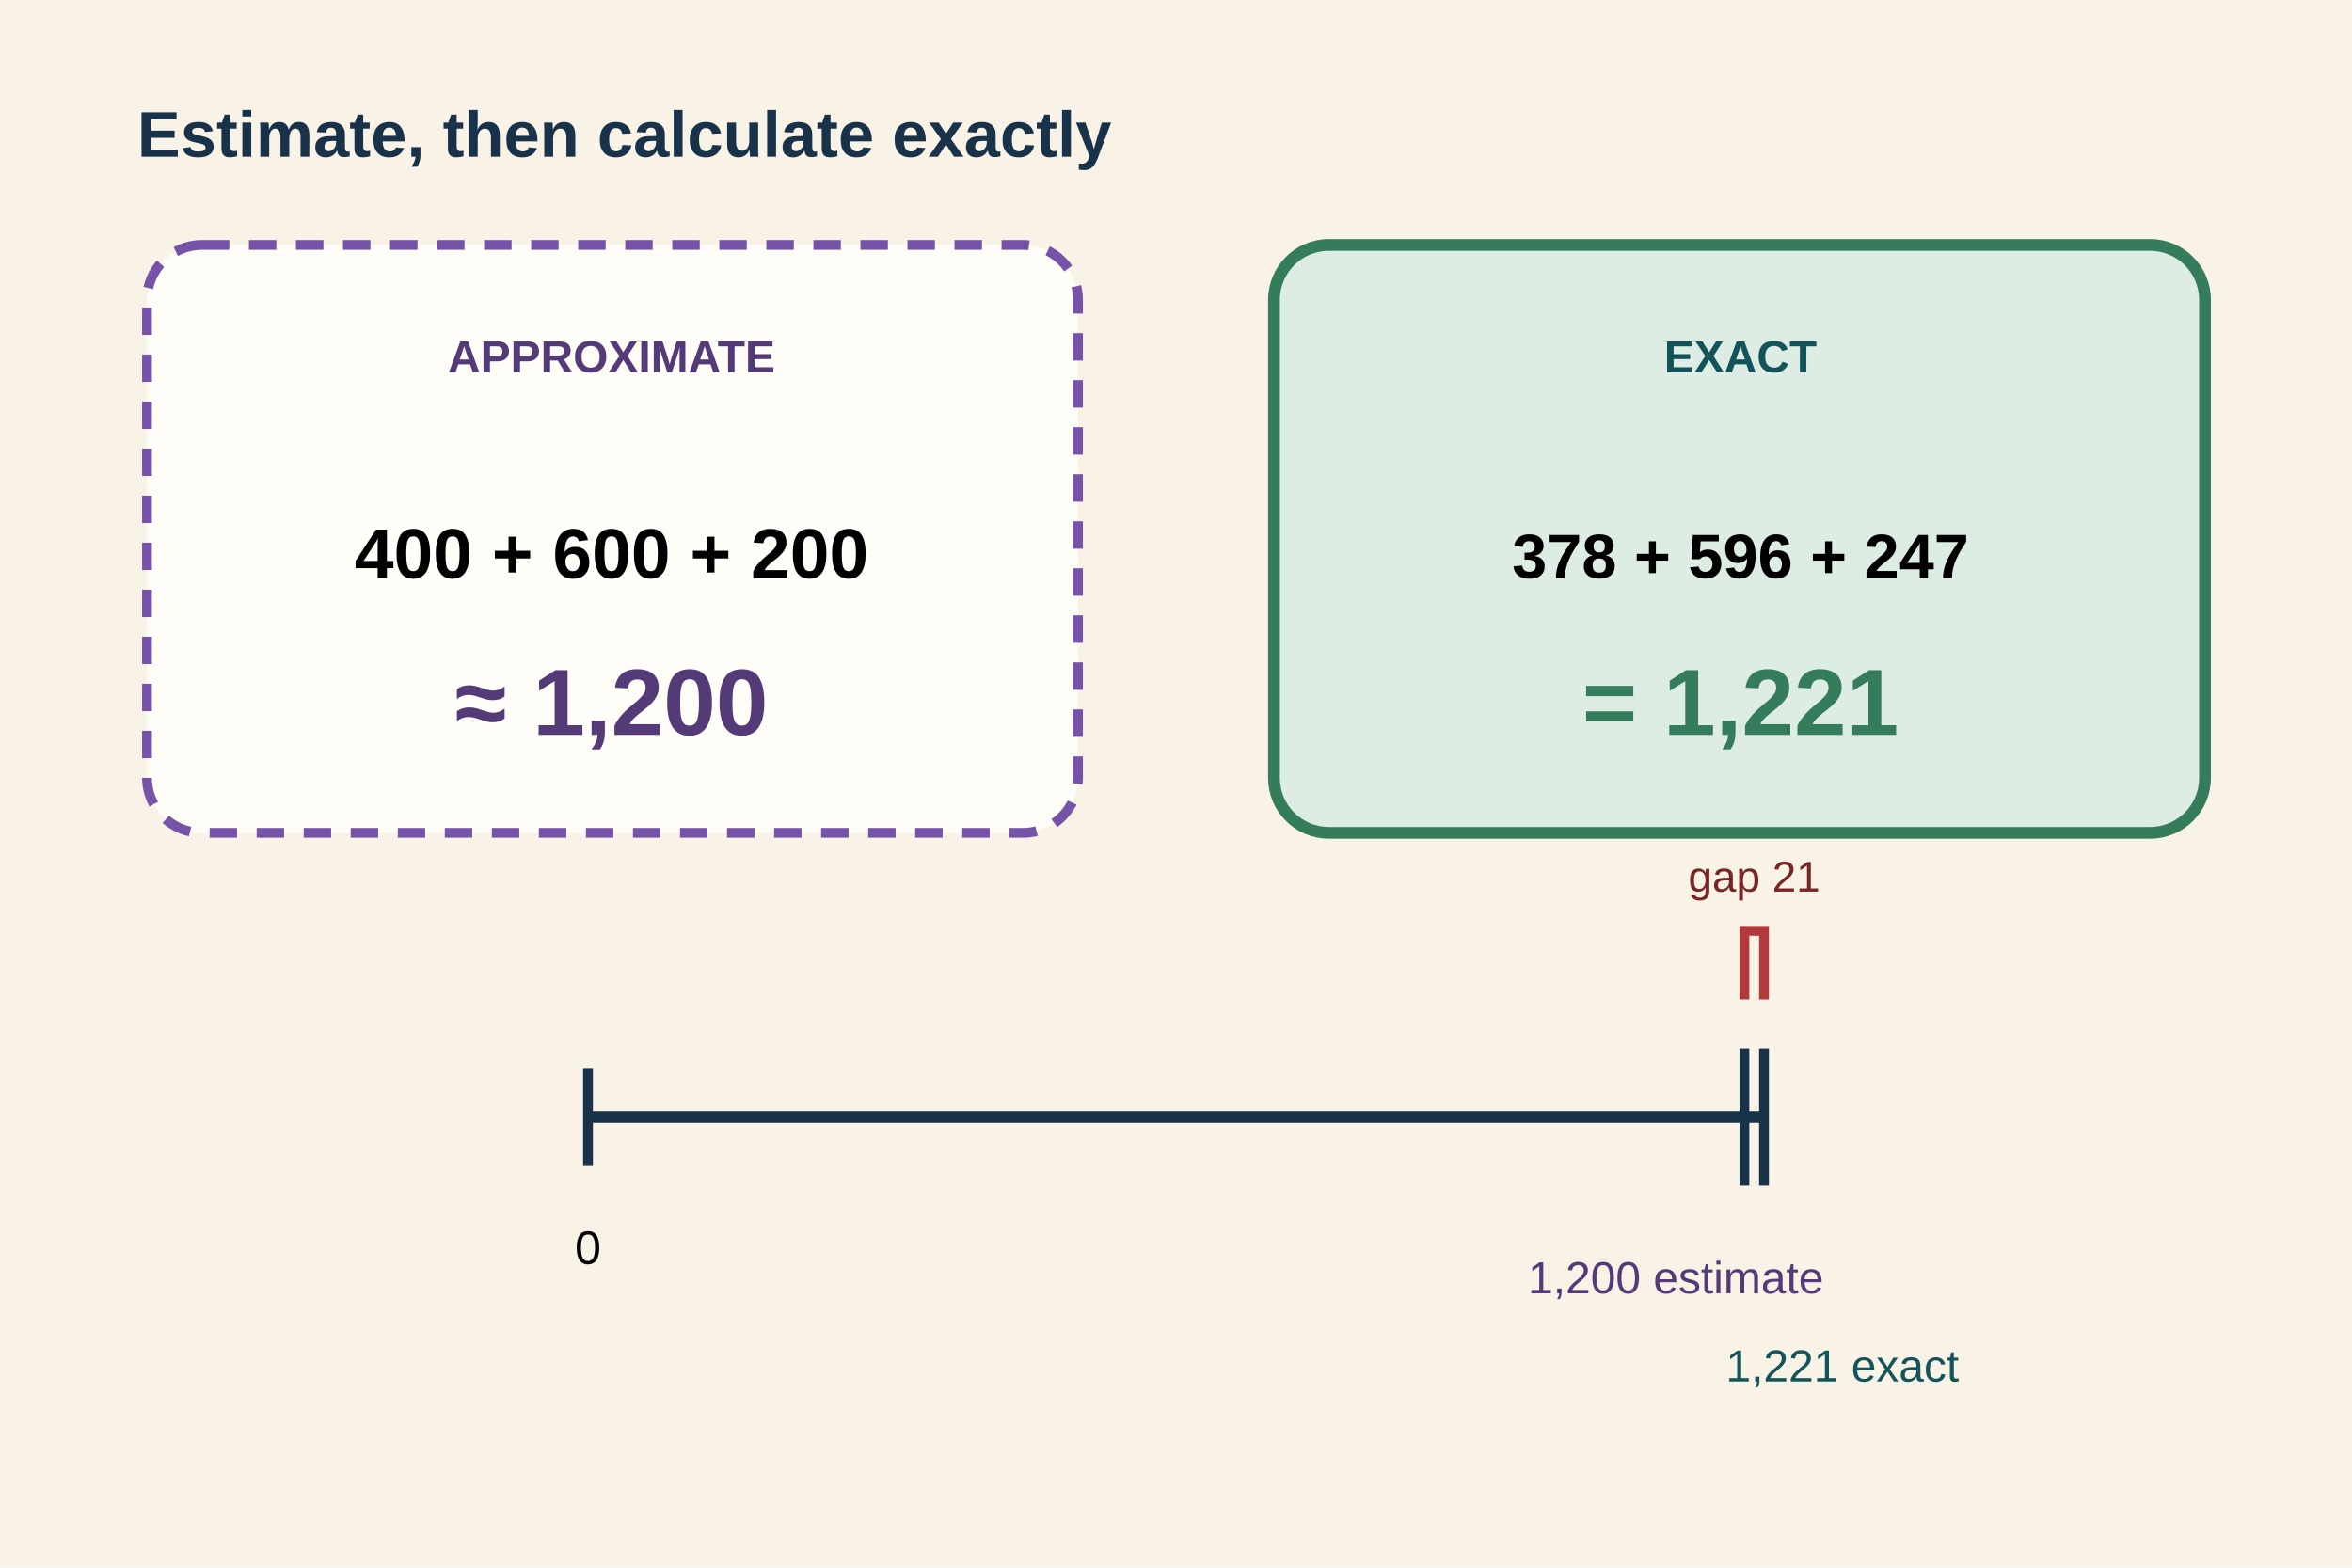
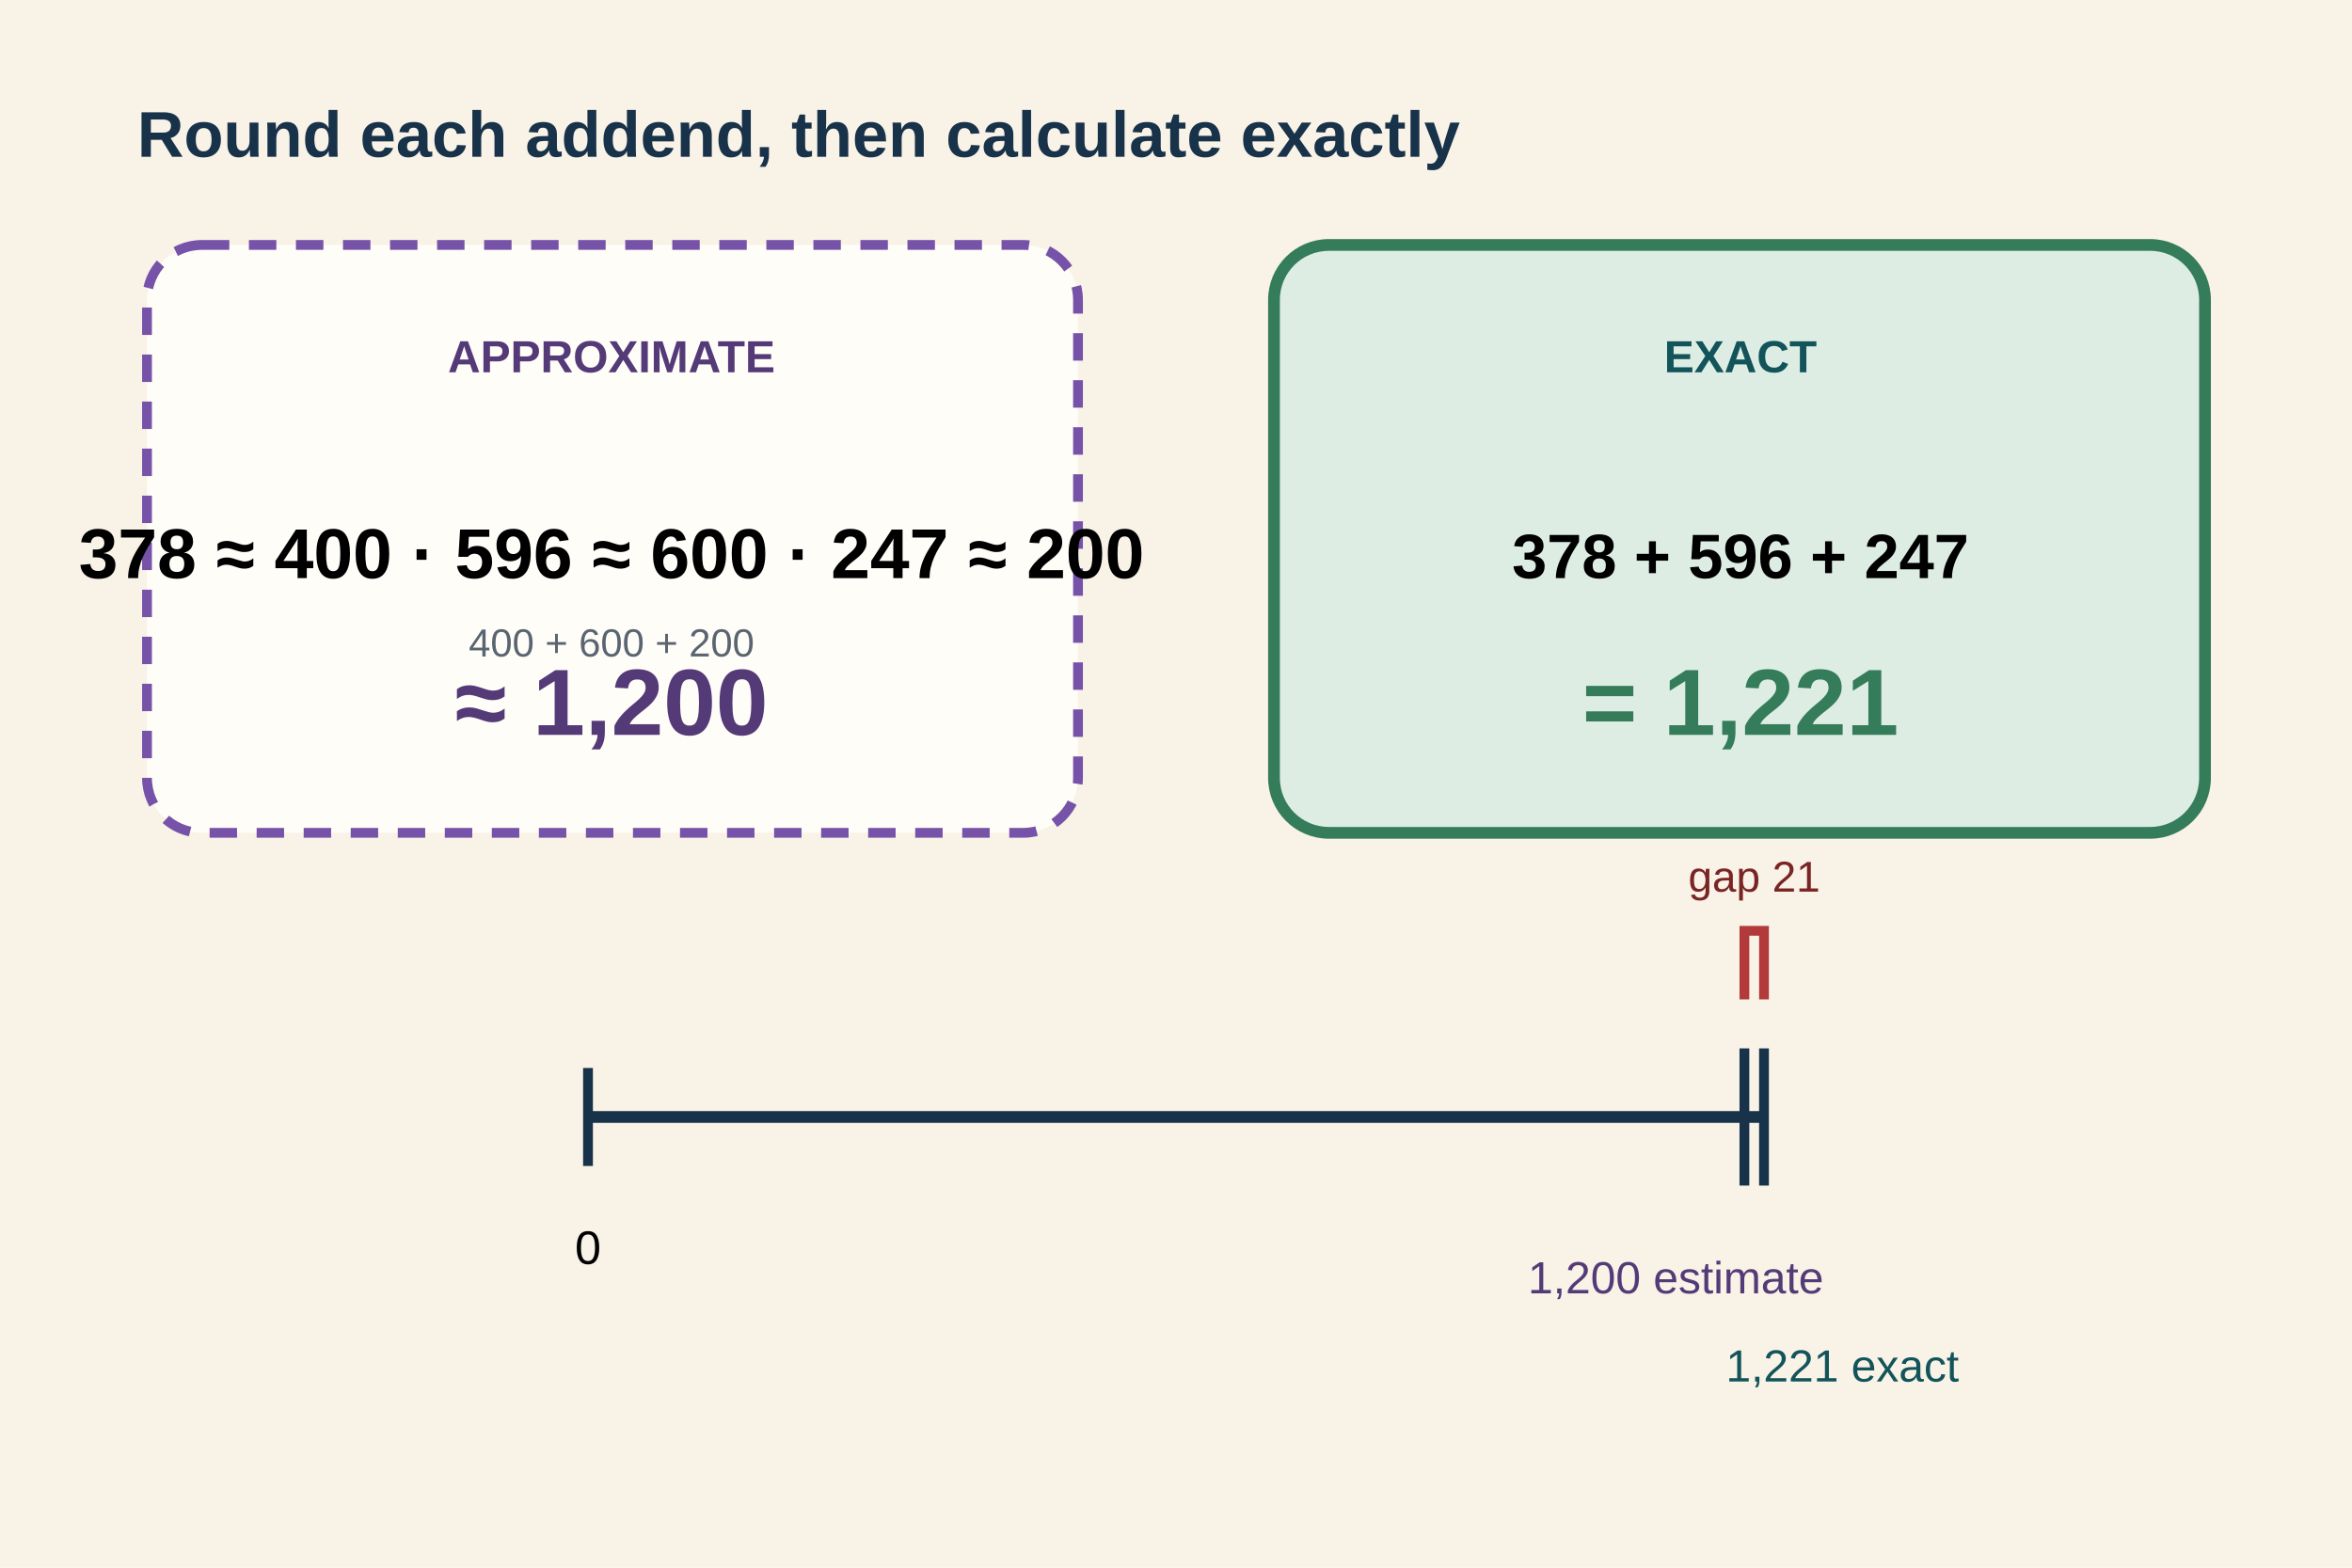
<svg xmlns="http://www.w3.org/2000/svg" width="1200" height="800" viewBox="0 0 1200 800" role="img" aria-labelledby="title desc">
  <rect width="1200" height="800" fill="#F8F2E7" />
-   <text x="70" y="80" font-family="Arial,sans-serif" font-size="33" font-weight="700" fill="#18324A">Estimate, then calculate exactly</text>
+   <text x="70" y="80" font-family="Arial,sans-serif" font-size="33" font-weight="700" fill="#18324A">Round each addend, then calculate exactly</text>
  <rect x="75" y="125" width="475" height="300" rx="28" fill="#FFFDF8" stroke="#7652A8" stroke-width="5" stroke-dasharray="14 10" />
  <text x="312" y="190" text-anchor="middle" font-family="Arial,sans-serif" font-size="23" font-weight="700" fill="#553A78">APPROXIMATE</text>
-   <text x="312" y="295" text-anchor="middle" font-family="Arial,sans-serif" font-size="36" font-weight="700">400 + 600 + 200</text>
+   <text x="312" y="295" text-anchor="middle" font-family="Arial,sans-serif" font-size="36" font-weight="700">378 ≈ 400 · 596 ≈ 600 · 247 ≈ 200</text>
  <text x="312" y="375" text-anchor="middle" font-family="Arial,sans-serif" font-size="48" font-weight="700" fill="#553A78">≈ 1,200</text>
  <rect x="650" y="125" width="475" height="300" rx="28" fill="#DDEDE4" stroke="#347C5A" stroke-width="6" />
  <text x="888" y="190" text-anchor="middle" font-family="Arial,sans-serif" font-size="23" font-weight="700" fill="#12545A">EXACT</text>
  <text x="888" y="295" text-anchor="middle" font-family="Arial,sans-serif" font-size="32" font-weight="700">378 + 596 + 247</text>
  <text x="888" y="375" text-anchor="middle" font-family="Arial,sans-serif" font-size="48" font-weight="700" fill="#347C5A">= 1,221</text>
  <path d="M300 570H900" stroke="#18324A" stroke-width="6" />
  <path d="M300 545v50M890 535v70M900 535v70" stroke="#18324A" stroke-width="5" />
  <text x="300" y="645" text-anchor="middle" font-family="Arial,sans-serif" font-size="24">0</text>
  <text x="855" y="660" text-anchor="middle" font-family="Arial,sans-serif" font-size="23" fill="#553A78">1,200 estimate</text>
  <text x="940" y="705" text-anchor="middle" font-family="Arial,sans-serif" font-size="23" fill="#12545A">1,221 exact</text>
  <path d="M890 510v-35h10v35" fill="none" stroke="#B33A3A" stroke-width="5" />
  <text x="895" y="455" text-anchor="middle" font-family="Arial,sans-serif" font-size="22" fill="#7A2525">gap 21</text>
+   <text x="312" y="335" text-anchor="middle" font-family="Arial,sans-serif" font-size="20" fill="#5A6570">400 + 600 + 200</text>
</svg>
